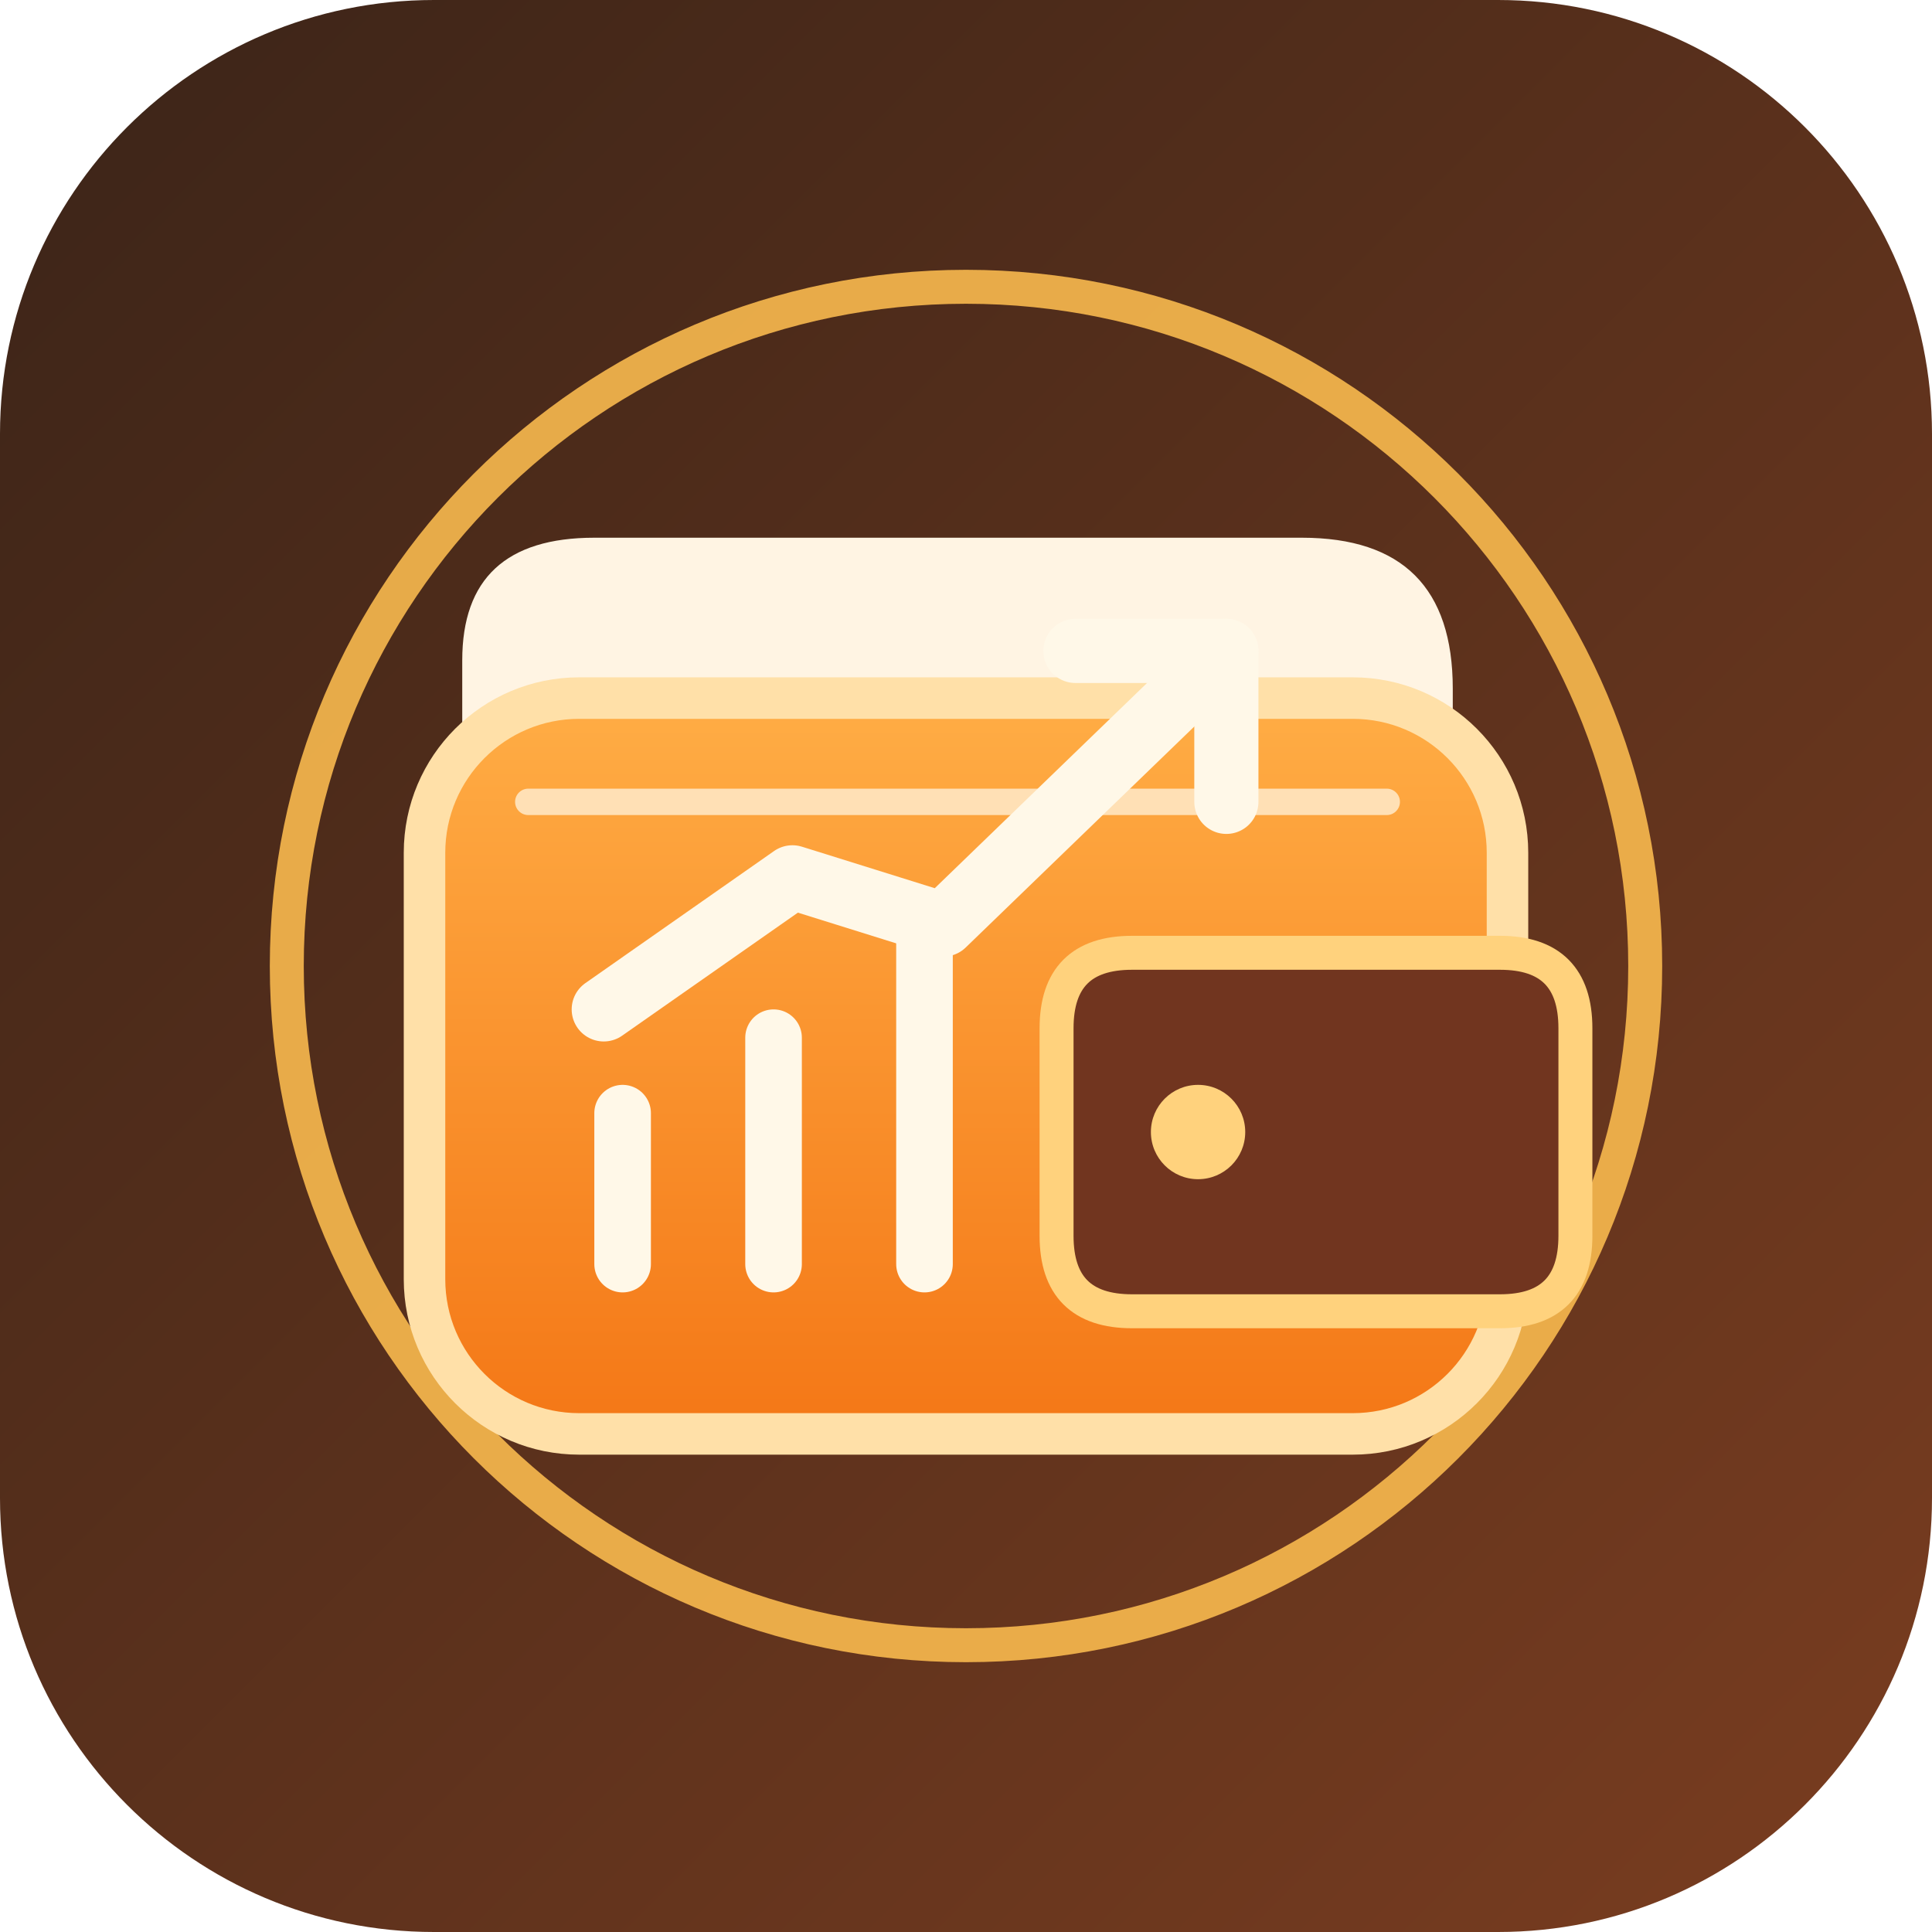
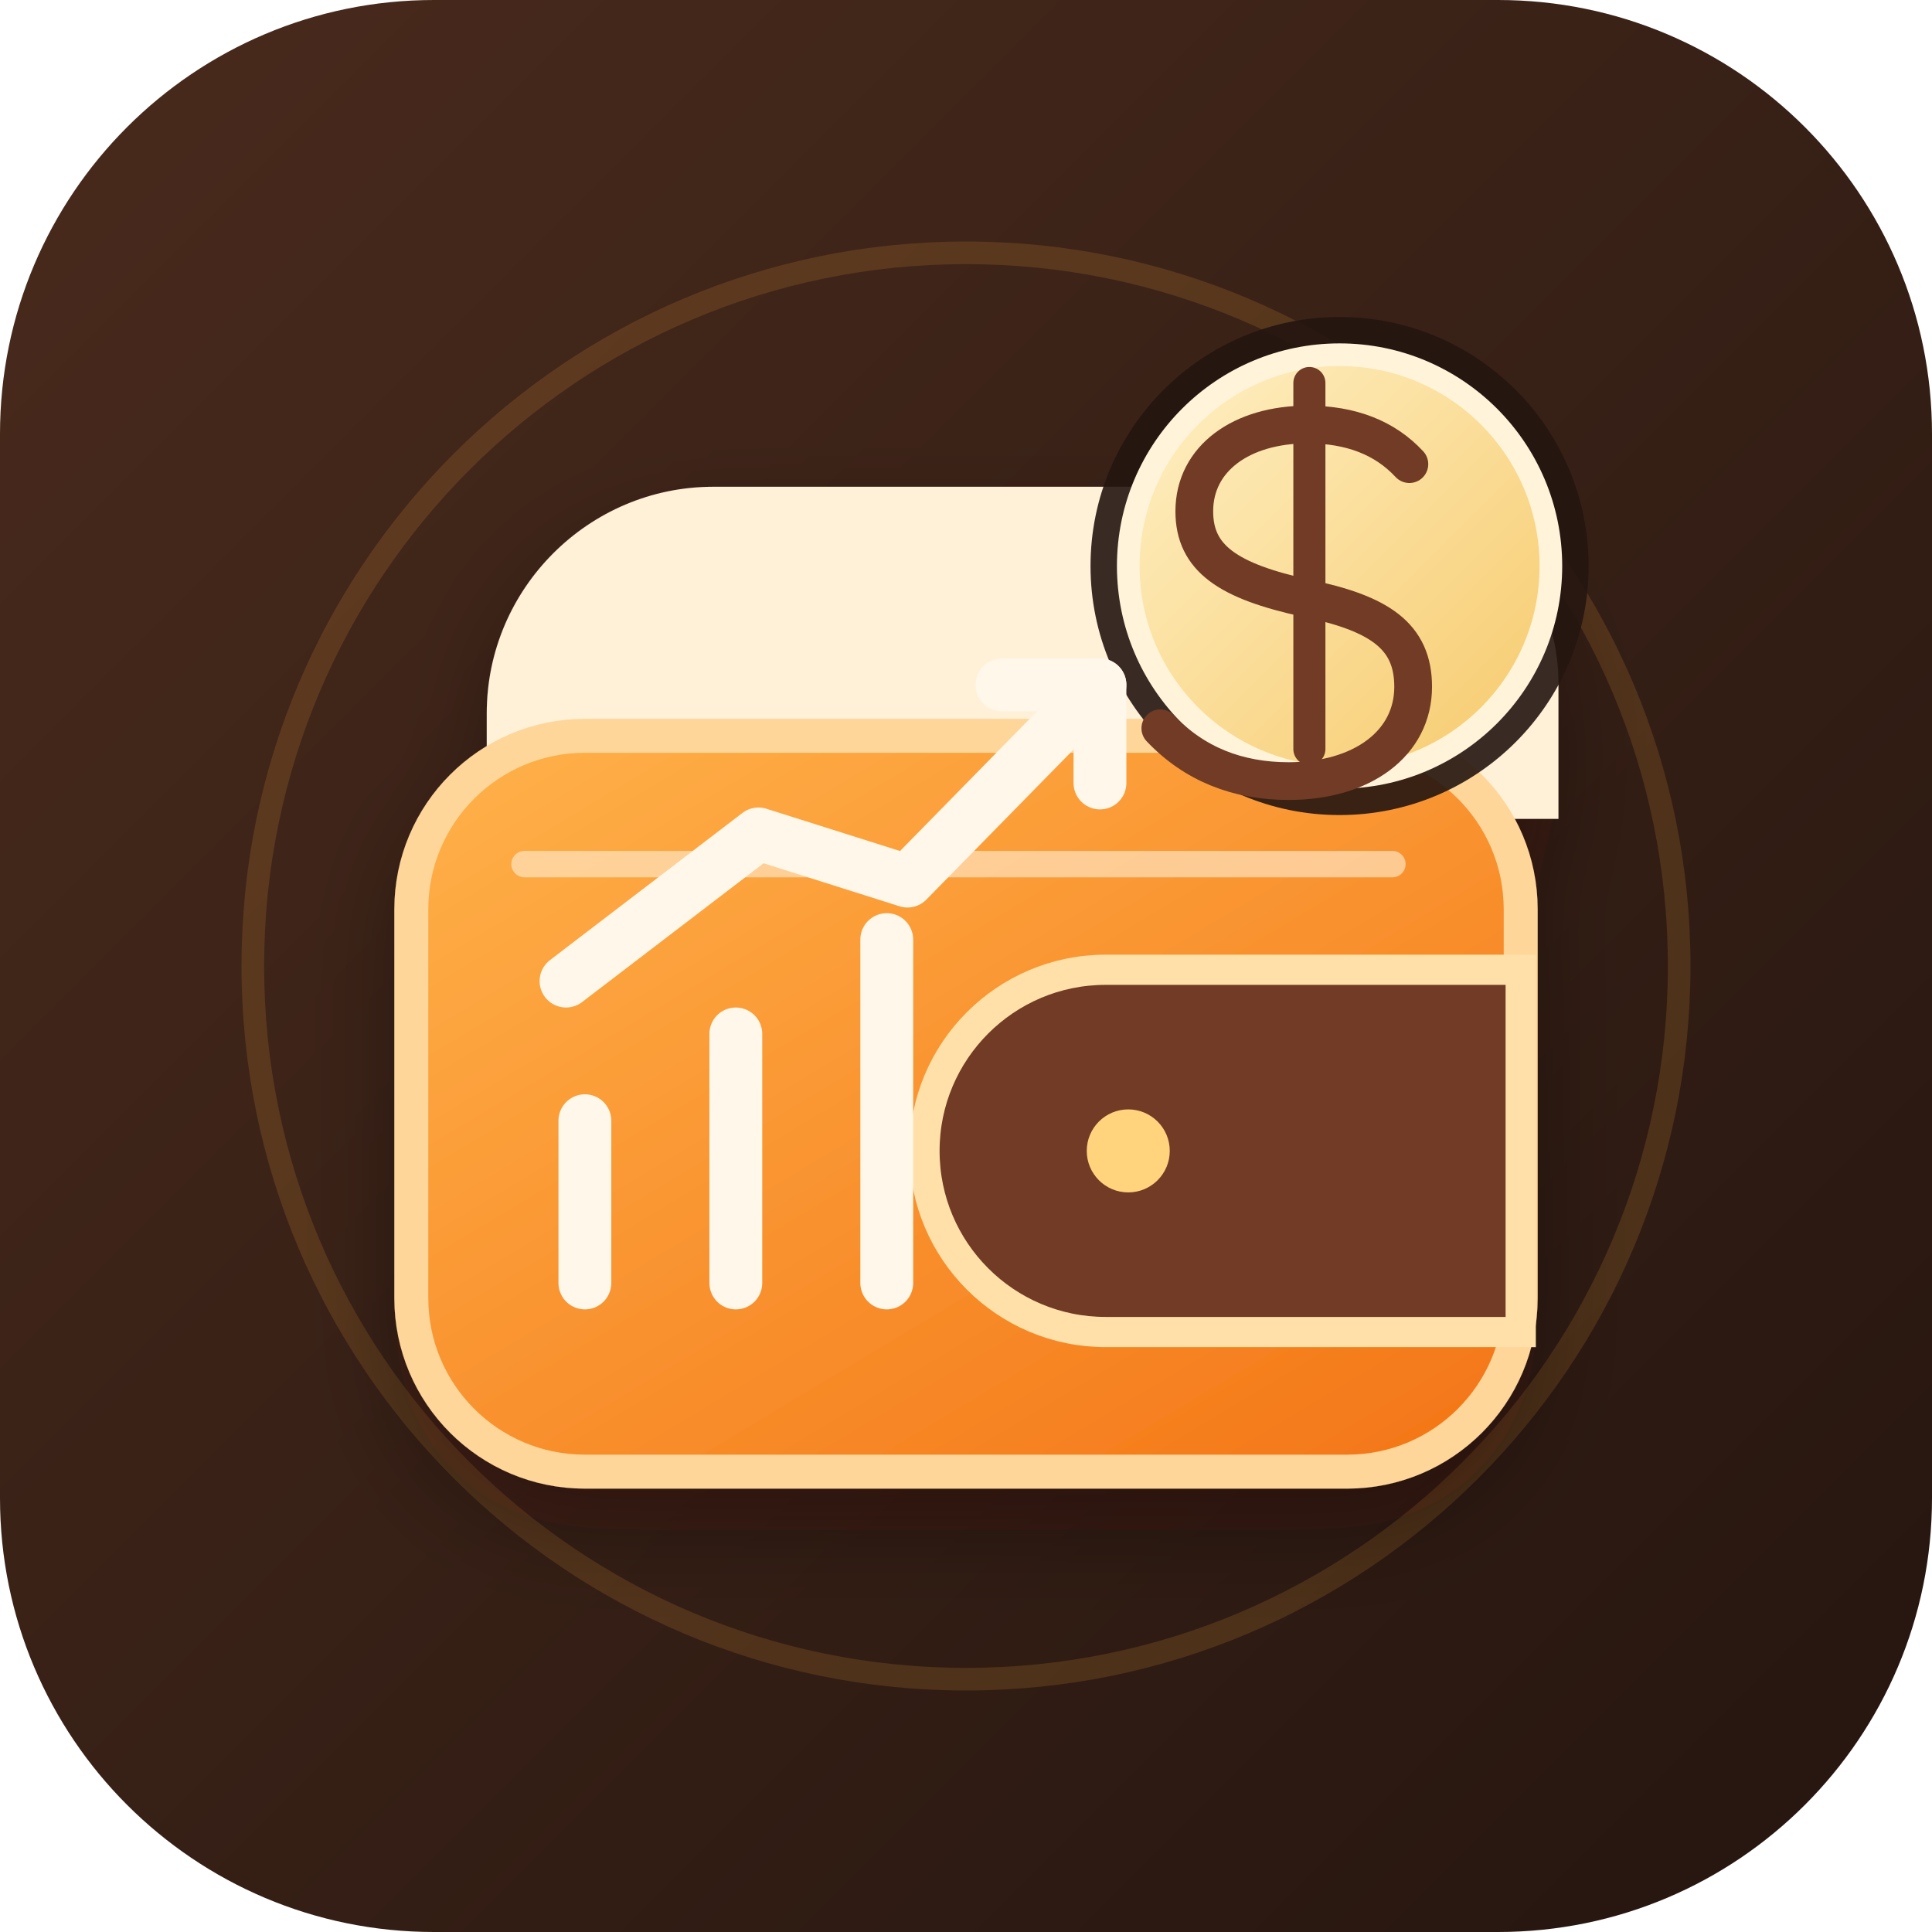
<svg xmlns="http://www.w3.org/2000/svg" width="1024" height="1024" viewBox="0 0 1024 1024">
  <defs>
-     <linearGradient id="bg" x1="0" y1="0" x2="1" y2="1">
-       <stop stop-color="#3B2418" />
-       <stop offset="1" stop-color="#7A3D20" />
+     <linearGradient id="background" x1="0" y1="0" x2="1" y2="1">
+       <stop offset="0" stop-color="#4A2B1D" />
+       <stop offset="1" stop-color="#24150F" />
    </linearGradient>
-     <linearGradient id="wallet" x1="0" y1="0" x2="0" y2="1">
-       <stop stop-color="#FFAD45" />
-       <stop offset="1" stop-color="#F47716" />
+     <linearGradient id="wallet" x1="0" y1="0" x2="0.9" y2="1">
+       <stop offset="0" stop-color="#FFB24A" />
+       <stop offset="1" stop-color="#F47718" />
    </linearGradient>
+     <linearGradient id="coin" x1="0" y1="0" x2="1" y2="1">
+       <stop offset="0" stop-color="#FFF1C7" />
+       <stop offset="1" stop-color="#F6C96A" />
+     </linearGradient>
+     <filter id="shadow" x="-20%" y="-20%" width="140%" height="150%">
+       <feDropShadow dx="0" dy="22" stdDeviation="24" flood-color="#160C08" flood-opacity=".32" />
+     </filter>
  </defs>
-   <rect width="1024" height="1024" rx="230" fill="url(#bg)" />
-   <circle cx="512" cy="512" r="360" fill="none" stroke="#F8B94E" stroke-width="18" opacity=".9" />
-   <path d="M245 350 Q245 285 315 285 H690 Q770 285 770 365 V410 H345 Q245 410 245 505Z" fill="#FFF4E3" />
-   <rect x="225" y="370" width="574" height="390" rx="82" fill="url(#wallet)" stroke="#FFE0A8" stroke-width="22" />
-   <path d="M280 425 H735" stroke="#FFE7C2" stroke-width="14" stroke-linecap="round" opacity=".9" />
-   <path d="M600 505 H795 Q835 505 835 545 V655 Q835 695 795 695 H600 Q560 695 560 655 V545 Q560 505 600 505Z" fill="#71351F" stroke="#FFD27D" stroke-width="18" />
-   <circle cx="635" cy="600" r="25" fill="#FFD27D" />
-   <path d="M330 670 V590 M410 670 V550 M490 670 V500" stroke="#FFF8E8" stroke-width="30" stroke-linecap="round" />
-   <path d="M320 535 L420 465 L500 490 L650 345" fill="none" stroke="#FFF8E8" stroke-width="34" stroke-linecap="round" stroke-linejoin="round" />
-   <path d="M570 345 H650 V425" fill="none" stroke="#FFF8E8" stroke-width="34" stroke-linecap="round" stroke-linejoin="round" />
+   <rect width="1024" height="1024" rx="230" fill="url(#background)" />
+   <circle cx="512" cy="512" r="378" fill="none" stroke="#F5A33A" stroke-width="12" opacity=".16" />
+   <g filter="url(#shadow)">
+     <path d="M258 378c0-66 54-120 120-120h344c57 0 104 46 104 104v72H258z" fill="#FFF0D8" />
+     <rect x="218" y="390" width="588" height="390" rx="92" fill="url(#wallet)" stroke="#FFD69A" stroke-width="18" />
+     <path d="M278 458h460" stroke="#FFE8C7" stroke-width="14" stroke-linecap="round" opacity=".65" />
+     <path d="M586 514h220v192H586c-53 0-96-43-96-96s43-96 96-96z" fill="#713B25" stroke="#FFE0A8" stroke-width="16" />
+     <circle cx="598" cy="610" r="22" fill="#FFD47D" />
+   </g>
+   <circle cx="710" cy="300" r="132" fill="#24150F" opacity=".9" />
+   <circle cx="710" cy="300" r="112" fill="url(#coin)" stroke="#FFF4D9" stroke-width="12" />
+   <path d="M747 246c-13-14-31-21-54-21-35 0-60 18-60 46 0 25 18 37 59 46 39 8 57 20 57 47 0 30-27 50-66 50-27 0-50-9-68-28" fill="none" stroke="#713B25" stroke-width="20" stroke-linecap="round" />
+   <path d="M694 203v194" stroke="#713B25" stroke-width="17" stroke-linecap="round" />
+   <path d="M310 680v-86M390 680v-132M470 680v-182" fill="none" stroke="#FFF7E9" stroke-width="28" stroke-linecap="round" />
+   <path d="M300 520l102-78 79 25 102-104" fill="none" stroke="#FFF7E9" stroke-width="28" stroke-linecap="round" stroke-linejoin="round" />
+   <path d="M531 363h52v52" fill="none" stroke="#FFF7E9" stroke-width="28" stroke-linecap="round" stroke-linejoin="round" />
</svg>
